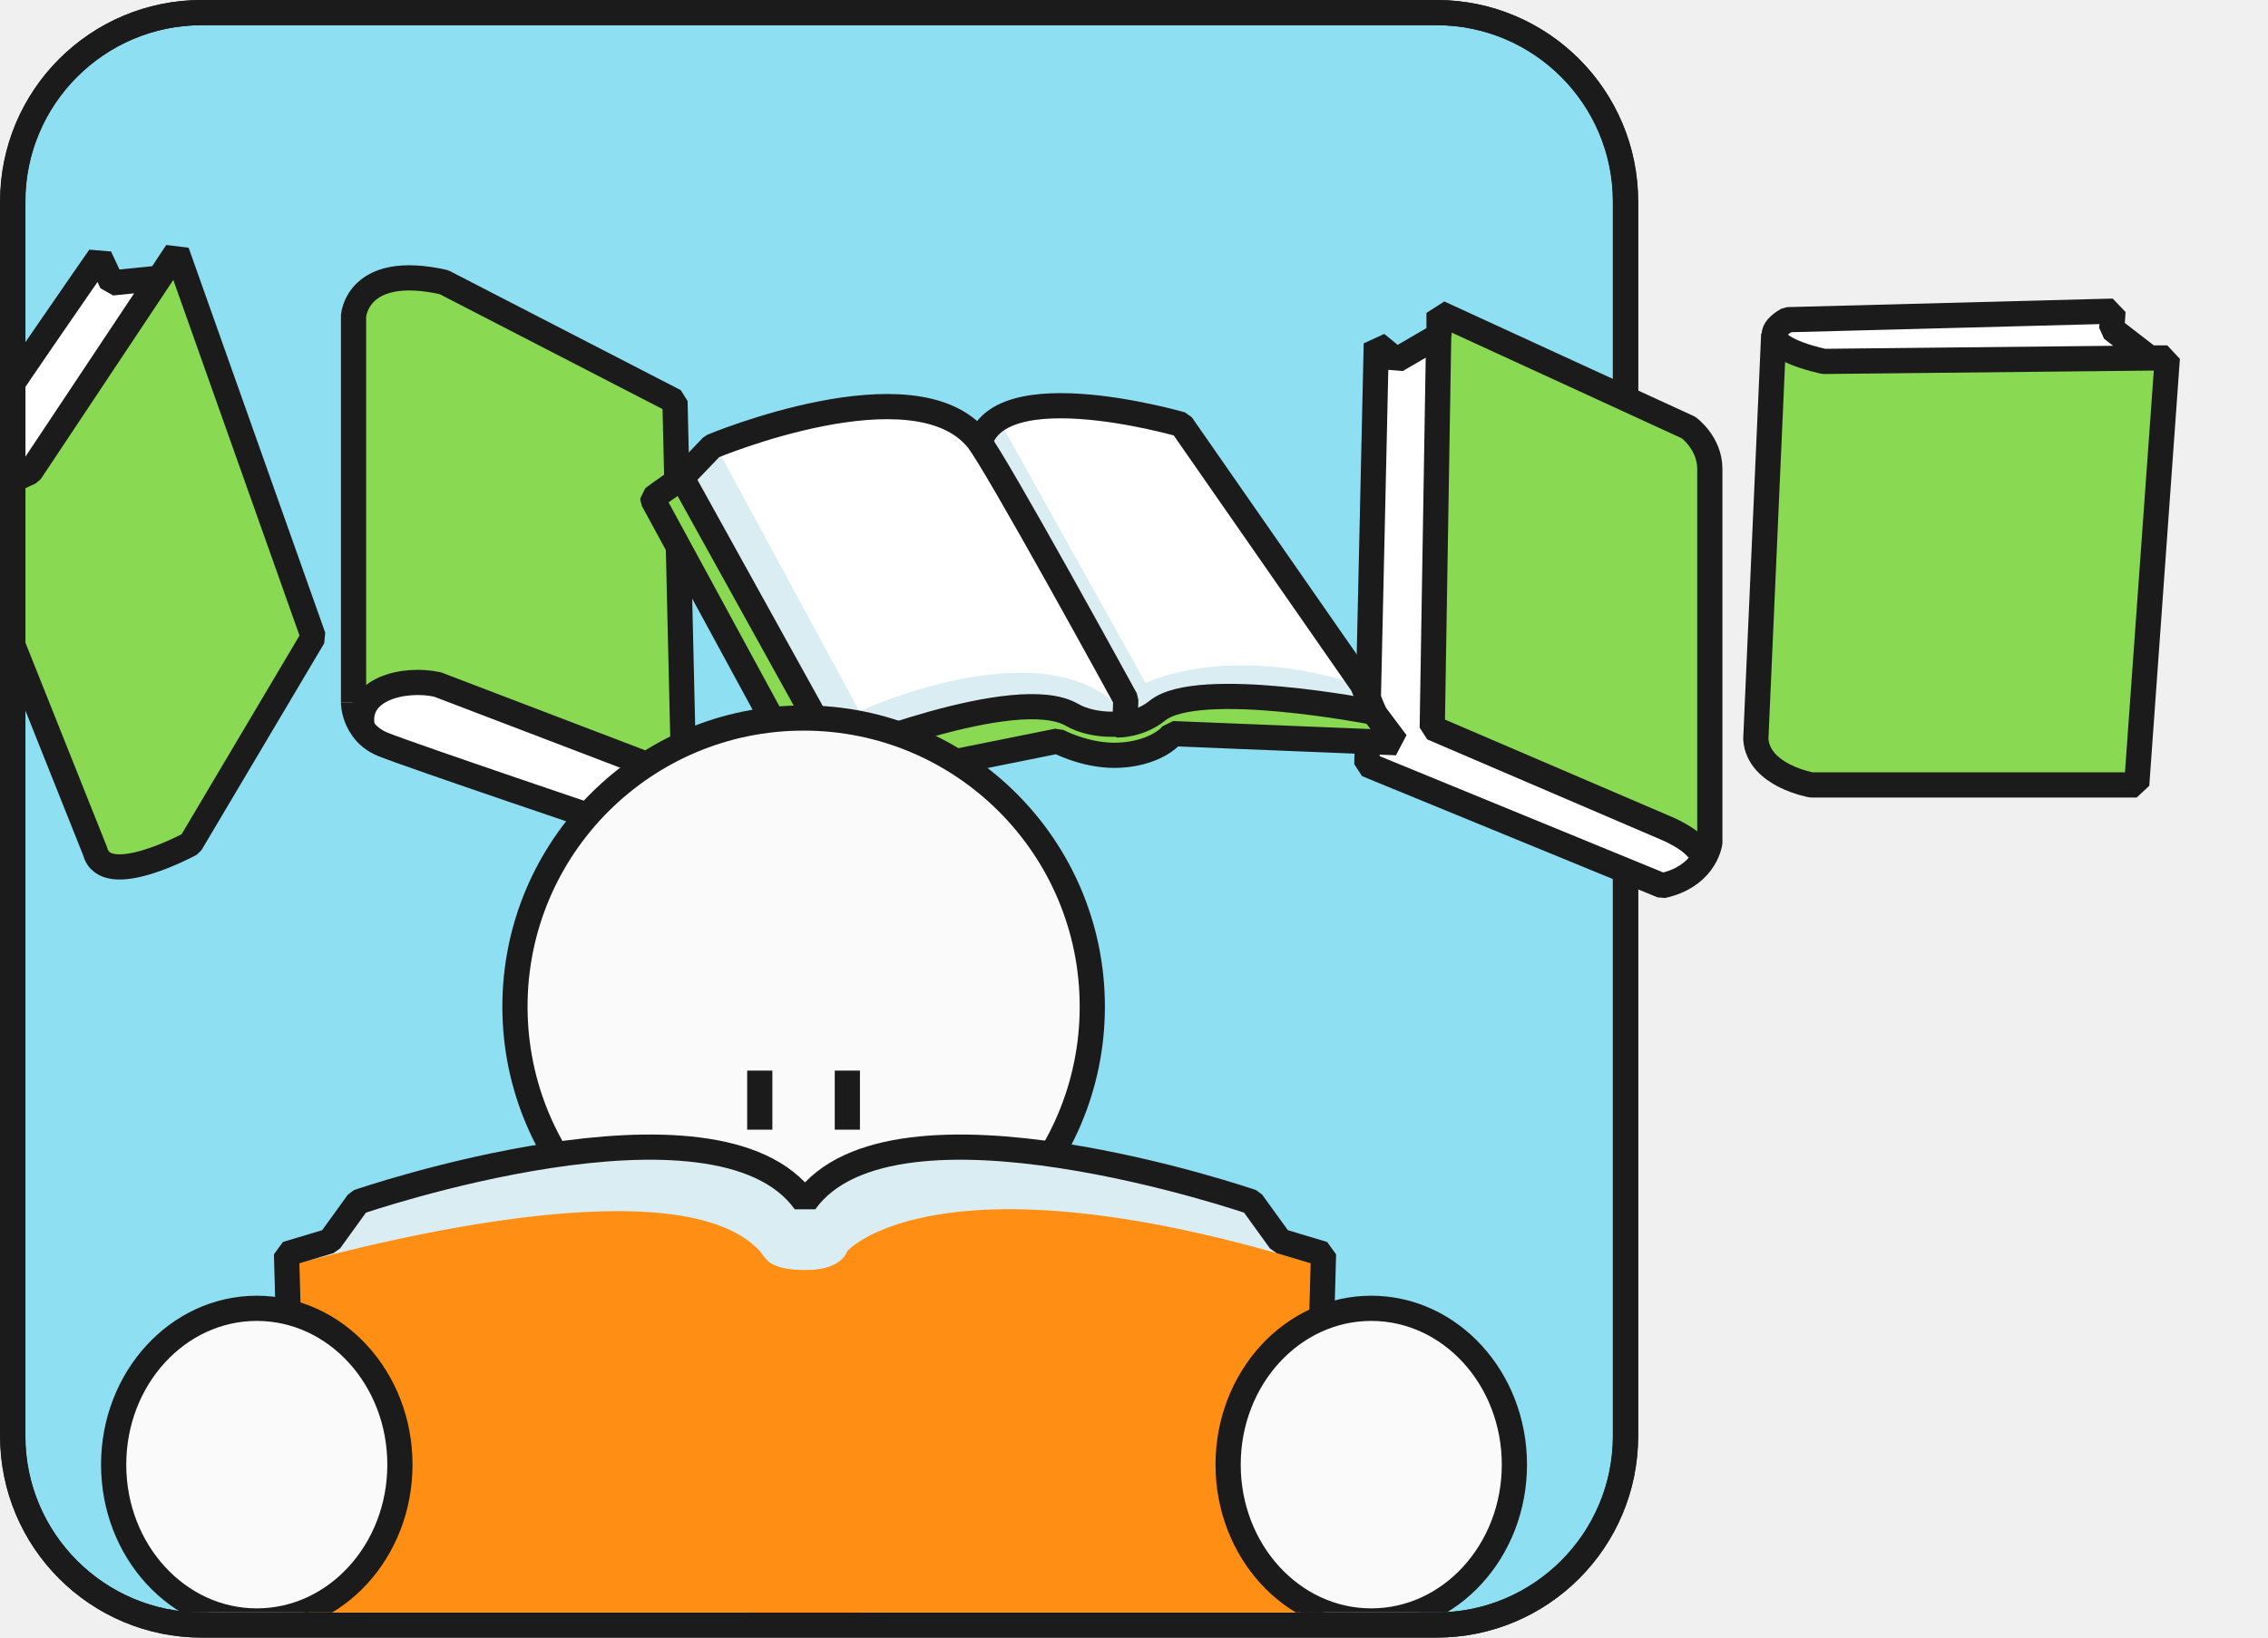
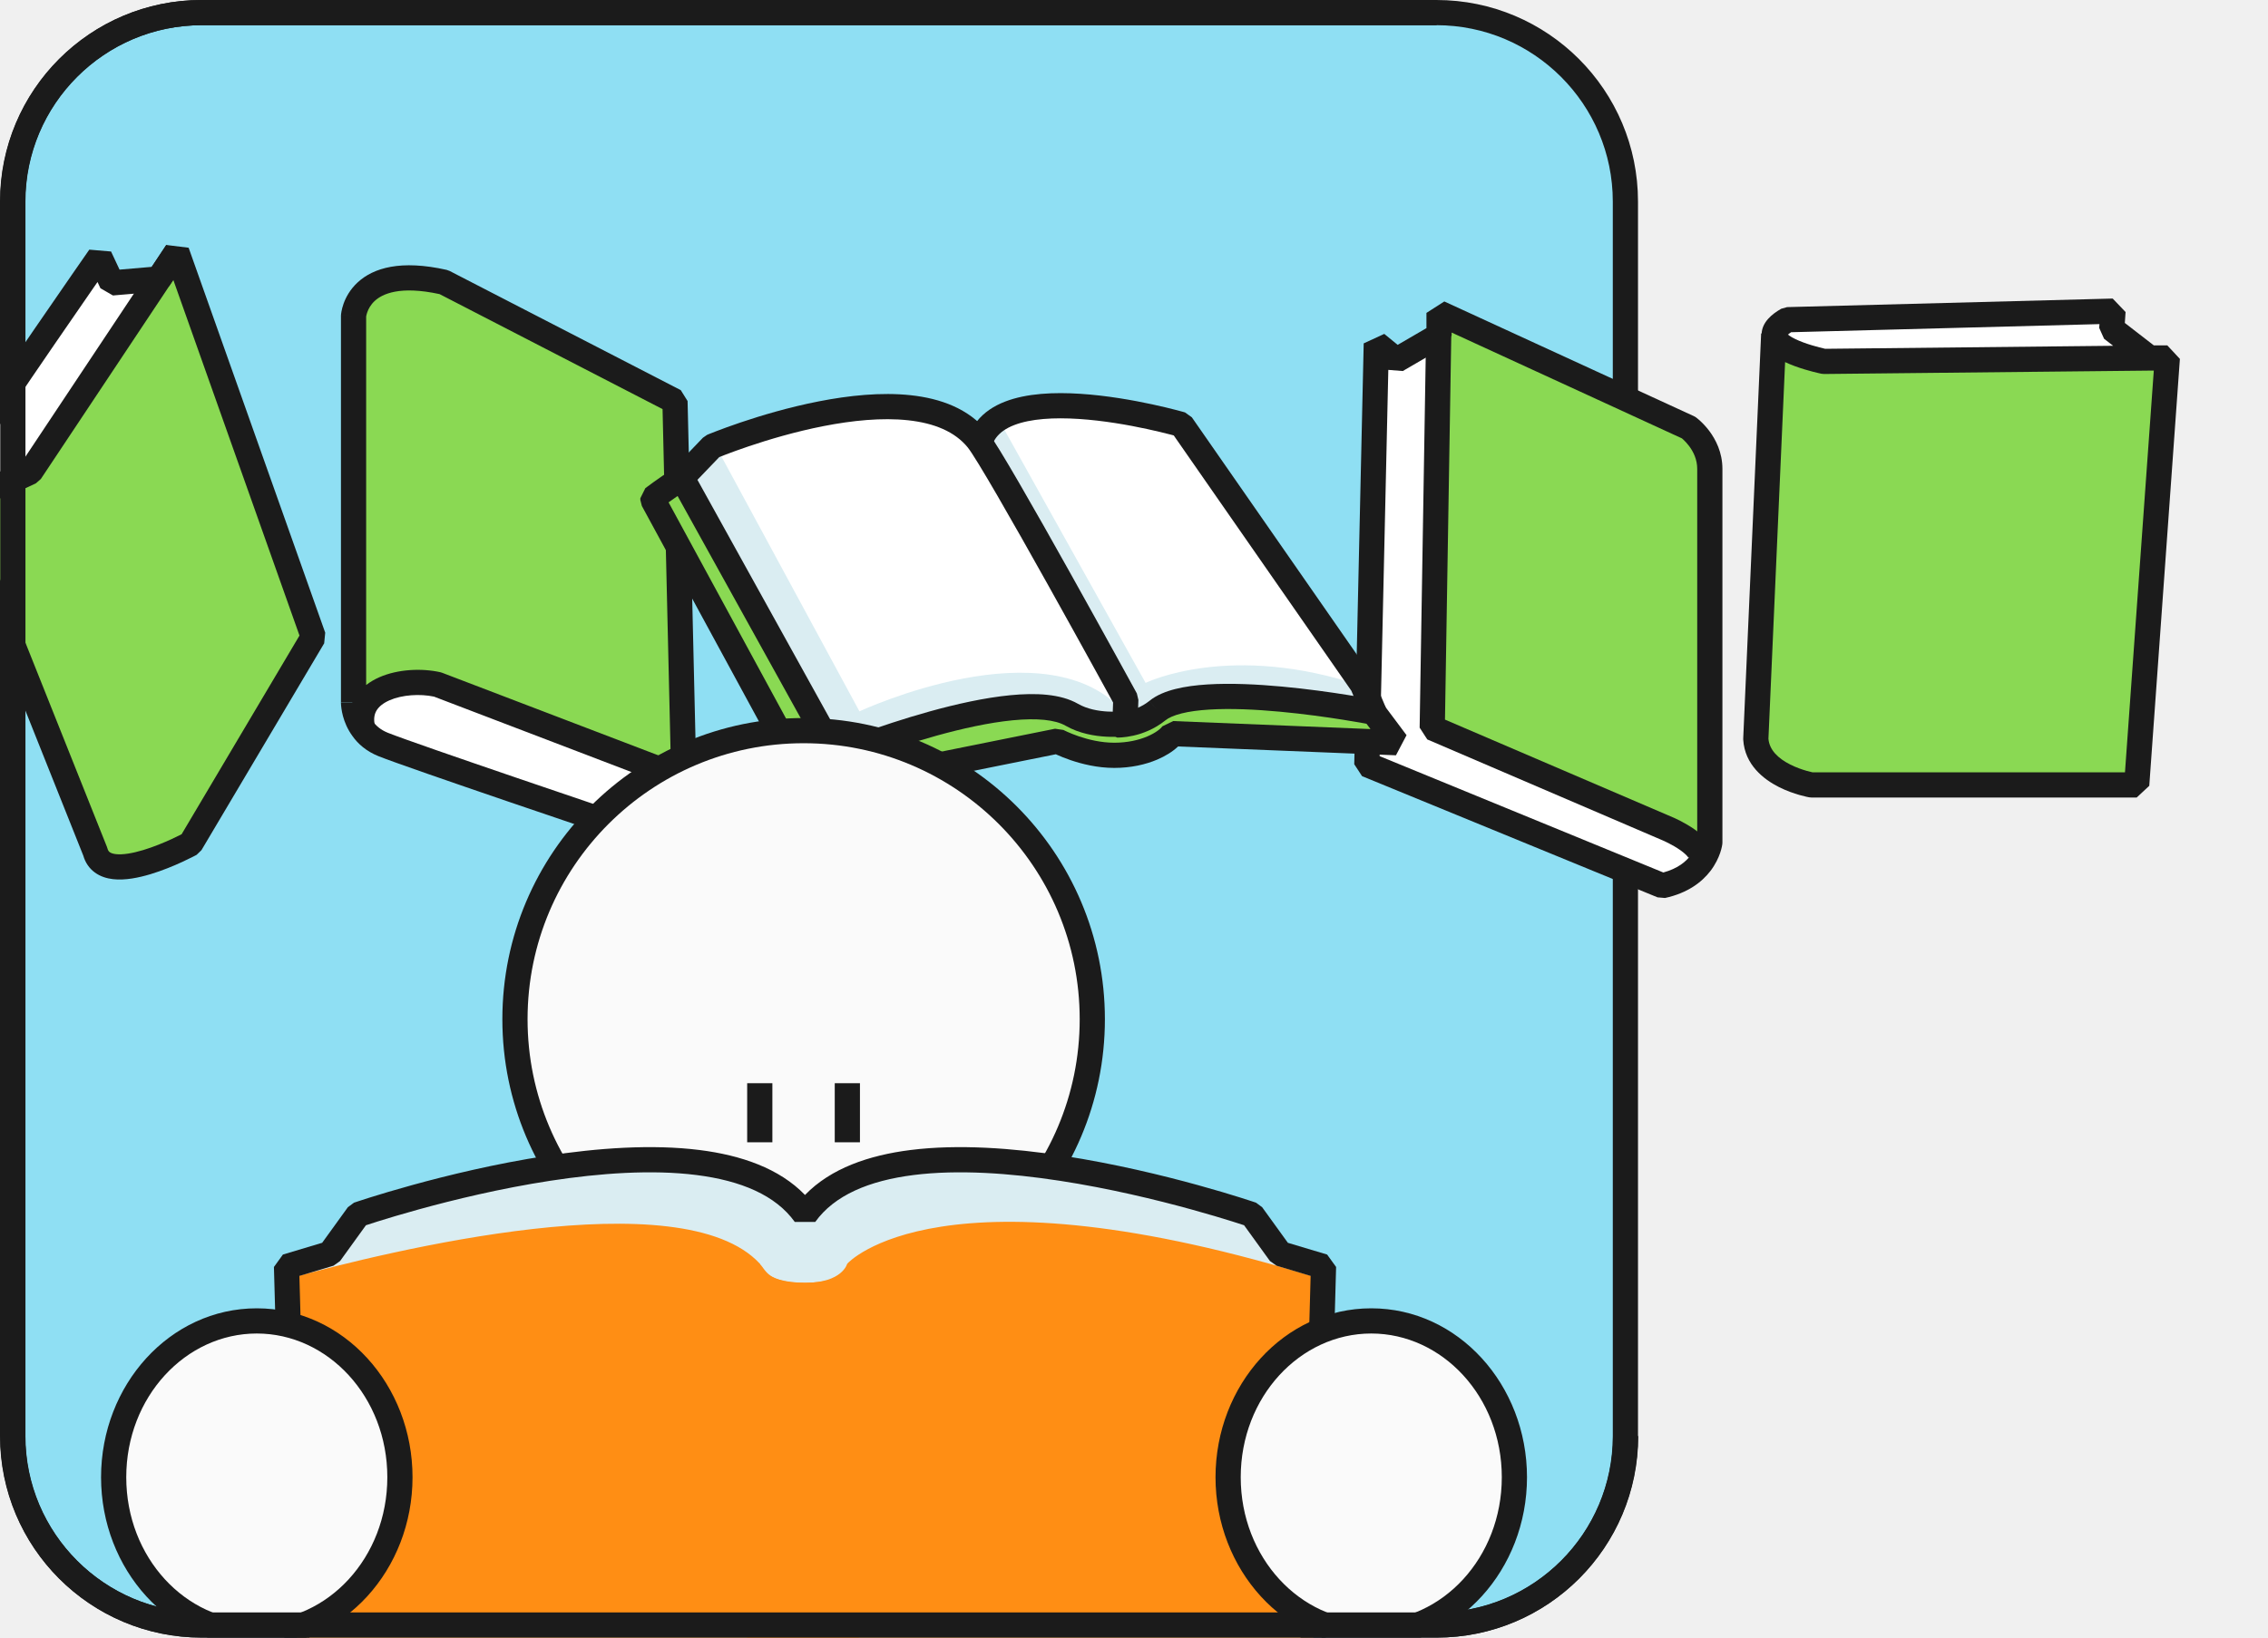
<svg xmlns="http://www.w3.org/2000/svg" width="180" height="130" viewBox="0 0 180 130" fill="none">
-   <path d="M114 1H16C7.716 1 1 7.716 1 16V114C1 122.284 7.716 129 16 129H114C122.284 129 129 122.284 129 114V16C129 7.716 122.284 1 114 1Z" fill="#8FDFF3" />
-   <path d="M114 2C121.72 2 128 8.28 128 16V114C128 121.72 121.72 128 114 128H16C8.28 128 2 121.72 2 114V16C2 8.28 8.28 2 16 2H114ZM114 0H16C7.16 0 0 7.16 0 16V114C0 122.84 7.16 130 16 130H114C122.84 130 130 122.84 130 114V16C130 7.16 122.84 0 114 0Z" fill="#1B1B1B" />
-   <g clip-path="url(#clip0_2329_13954)">
-     <path d="M14.028 20L24.869 50.56L15.129 66.98C15.129 66.98 8.368 70.67 7.558 67.6L-3.882 38.93C-3.072 40.18 2.408 37.47 2.408 37.47L12.608 22.14L14.028 20Z" fill="#8AD953" />
+   <g clip-path="url(#clip0_3204_224)">
+     <path d="M114 1H16C7.716 1 1 7.716 1 16V114C1 122.284 7.716 129 16 129H114C122.284 129 129 122.284 129 114V16C129 7.716 122.284 1 114 1Z" fill="#8FDFF3" />
+     <path d="M114 2C121.72 2 128 8.28 128 16V114C128 121.72 121.72 128 114 128H16C8.28 128 2 121.72 2 114V16C2 8.28 8.28 2 16 2H114ZM114 0H16C7.16 0 0 7.16 0 16V114C0 122.84 7.16 130 16 130H114C122.84 130 130 122.84 130 114V16C130 7.16 122.84 0 114 0Z" fill="#1B1B1B" />
+     <path d="M14.029 20L24.869 50.56L15.129 66.98C15.129 66.98 8.369 70.67 7.559 67.6L-3.881 38.93C-3.071 40.18 2.409 37.47 2.409 37.47L12.609 22.14L14.029 20Z" fill="#8AD953" />
    <path d="M12.608 22.14L2.408 37.47C2.408 37.47 -3.072 40.18 -3.882 38.93C-4.102 38.59 -3.972 37.96 -3.302 36.91C-0.032 31.78 7.908 20.39 7.908 20.39L8.878 22.46L12.539 22.09L12.608 22.14Z" fill="white" />
-     <path d="M-3.882 38.93L7.558 67.6C8.368 70.67 15.129 66.98 15.129 66.98L24.869 50.56L14.028 20L12.608 22.14L2.408 37.47C2.408 37.47 -3.072 40.18 -3.882 38.93C-4.102 38.59 -3.972 37.96 -3.302 36.91C-0.032 31.78 7.908 20.39 7.908 20.39L8.878 22.46L12.539 22.09" stroke="#1B1B1B" stroke-width="2" stroke-linejoin="bevel" />
-   </g>
-   <path d="M114.02 2C121.74 2 128.02 8.28 128.02 16V114C128.02 121.72 121.74 128 114.02 128H16.02C8.3 128 2.02 121.72 2.02 114V16C2.02 8.28 8.3 2 16.02 2H114.02ZM114.02 0H16.02C7.18 0 0.02 7.16 0.02 16V114C0.02 122.84 7.18 130 16.02 130H114.02C122.86 130 130.02 122.84 130.02 114V16C130.02 7.16 122.86 0 114.02 0Z" fill="#1B1B1B" />
-   <path d="M53.34 61.45L34.73 54.34C32.14 53.76 28.06 54.65 28.78 57.84C28.15 56.98 28.07 56.06 28.06 55.82V25.08C28.06 25.08 28.33 20.85 35.23 22.4L53.57 31.86L54.27 61.8L53.34 61.45Z" fill="#8AD953" />
-   <path d="M34.73 54.34L53.34 61.45L49 63.8V65.52C49 65.52 32.76 60.04 30.41 59.1C29.64 58.79 29.12 58.33 28.78 57.84C28.06 54.65 32.14 53.76 34.73 54.34Z" fill="white" />
-   <path d="M28.06 55.77V25.08C28.06 25.08 28.33 20.85 35.23 22.4L53.57 31.86L54.27 61.8L53.34 61.45L34.73 54.34C32.14 53.76 28.06 54.65 28.78 57.84" stroke="#1B1B1B" stroke-width="2" stroke-linejoin="bevel" />
-   <path d="M28.06 55.77V55.82C28.07 56.06 28.15 56.98 28.78 57.84C29.12 58.33 29.64 58.79 30.41 59.1C32.76 60.04 49 65.52 49 65.52V63.8L53.34 61.45L53.43 61.4" stroke="#1B1B1B" stroke-width="2" stroke-linejoin="bevel" />
-   <path d="M135.7 37.22V66.88C135.7 66.88 135.61 67.68 134.95 68.54L134.92 68.52C135.67 67.21 132.39 65.81 132.39 65.81L113.67 57.78L114.18 26.64L114.21 26.62V24.84L134.01 33.94C134.01 33.94 135.7 35.16 135.7 37.22Z" fill="#8AD953" />
-   <path d="M132.39 65.81C132.39 65.81 135.67 67.21 134.92 68.52L134.95 68.54C134.41 69.24 133.49 69.97 131.93 70.31L108.48 60.69L109.23 27.28L110.83 28.59L114.18 26.64L113.67 57.78L132.39 65.81Z" fill="white" />
-   <path d="M114.21 24.84V26.62L114.18 26.64L114.21 24.84Z" fill="white" />
-   <path d="M114.21 24.84L134.01 33.94C134.01 33.94 135.7 35.16 135.7 37.22V66.88C135.7 66.88 135.61 67.68 134.95 68.54C134.41 69.24 133.49 69.97 131.93 70.31L108.48 60.69L109.23 27.28L110.83 28.59L114.18 26.64L114.21 26.62V24.84Z" stroke="#1B1B1B" stroke-width="2" stroke-linejoin="bevel" />
-   <path d="M114.18 26.64L113.67 57.78L132.39 65.81C132.39 65.81 135.67 67.21 134.92 68.52" stroke="#1B1B1B" stroke-width="2" stroke-linejoin="bevel" />
-   <path d="M170.6 28.42H172.01L169.58 62.31H143.76C143.76 62.31 139.53 61.58 139.35 58.66L140.77 26.57H140.81C140.81 27.89 144.76 28.69 144.76 28.69L170.6 28.42Z" fill="#8AD953" />
-   <path d="M170.6 28.42L144.76 28.69C144.76 28.69 140.81 27.89 140.81 26.57C140.81 26.21 141.11 25.81 141.86 25.38L167.7 24.7L167.6 26.1L170.6 28.42Z" fill="white" />
-   <path d="M170.75 28.54L170.6 28.42L167.6 26.1L167.7 24.7L141.86 25.38C141.11 25.81 140.81 26.21 140.81 26.57C140.81 27.89 144.76 28.69 144.76 28.69L170.6 28.42H172.01L169.58 62.31H143.76C143.76 62.31 139.53 61.58 139.35 58.66L140.77 26.57V26.47" stroke="#1B1B1B" stroke-width="2" stroke-linejoin="bevel" />
-   <path d="M51.82 39.688L64.36 62.77L83.93 58.83C83.93 58.83 86.04 59.96 88.43 59.96C90.82 59.96 92.52 59 93.07 58.24L110.83 58.96L92.64 34.67C92.64 34.67 79.41 31.38 77.58 36.31C77.58 36.31 66.04 28.85 51.82 39.55V39.688Z" fill="#8AD953" stroke="#1B1B1B" stroke-width="2" stroke-linejoin="bevel" />
-   <path d="M77.6 36.31L88.68 57.55C88.68 57.55 90.38 57.6 91.86 56.41C95.09 53.8 109.06 56.55 109.06 56.55L108.13 54.35L93.77 33.7C93.77 33.7 77.6 28.99 77.6 36.31Z" fill="white" />
-   <path fill-rule="evenodd" clip-rule="evenodd" d="M79.234 33.257L90.92 54.21C90.92 54.21 97.674 50.891 108.192 54.496L109.06 56.55C109.06 56.55 95.09 53.8 91.86 56.41C90.38 57.6 88.68 57.55 88.68 57.55L77.6 36.31C77.6 34.869 78.227 33.894 79.234 33.257Z" fill="#DAEDF2" />
-   <path d="M77.6 36.31L88.68 57.55C88.68 57.55 90.38 57.6 91.86 56.41C95.09 53.8 109.06 56.55 109.06 56.55L108.13 54.35L93.77 33.7C93.77 33.7 77.6 28.99 77.6 36.31V36.31Z" stroke="#1B1B1B" stroke-width="2" stroke-linejoin="bevel" />
-   <path d="M89.28 57.44C89.28 57.44 86.89 57.79 85.06 56.74C80.65 54.2 66.37 60.04 66.37 60.04L54.12 37.93L56.51 35.44C56.51 35.44 72.57 28.7 77.59 34.9C79.04 36.68 89.35 55.53 89.35 55.53L89.28 57.45V57.44Z" fill="white" />
-   <path fill-rule="evenodd" clip-rule="evenodd" d="M85.06 56.74C86.89 57.79 89.28 57.44 89.28 57.44V57.45L89.309 56.651C83.232 49.452 68.21 56.47 68.21 56.47L56.769 35.335C56.6 35.402 56.51 35.44 56.51 35.44L54.12 37.93L66.37 60.04C66.37 60.04 80.65 54.2 85.06 56.74Z" fill="#DAEDF2" />
-   <path d="M89.28 57.44C89.28 57.44 86.89 57.79 85.06 56.74C80.65 54.2 66.37 60.04 66.37 60.04L54.12 37.93L56.51 35.44C56.51 35.44 72.57 28.7 77.59 34.9C79.04 36.68 89.35 55.53 89.35 55.53L89.28 57.45V57.44Z" stroke="#1B1B1B" stroke-width="2" stroke-linejoin="bevel" />
-   <g clip-path="url(#clip1_2329_13954)">
-     <path d="M63.78 102.82C76.433 102.82 86.69 92.563 86.69 79.91C86.69 67.257 76.433 57 63.78 57C51.127 57 40.87 67.257 40.87 79.91C40.87 92.563 51.127 102.82 63.78 102.82Z" fill="#FAFAFA" stroke="#1B1B1B" stroke-width="2" stroke-linejoin="bevel" />
-     <path d="M104.09 133.64L105.04 99.55L101.6 98.52L99.36 95.42C99.36 95.42 70.9 85.62 63.89 95.42C56.88 85.62 28.42 95.42 28.42 95.42L26.18 98.52L22.74 99.55L23.69 133.64" fill="#DAEDF2" />
-     <path fill-rule="evenodd" clip-rule="evenodd" d="M105.011 100.58L104.09 133.64H23.69L22.768 100.538C31.001 98.257 54.105 92.624 60.3 99.31C60.3 99.31 60.46 100.83 63.89 100.83C67.32 100.83 67.25 99.31 67.25 99.31C67.25 99.31 74.572 91.06 105.011 100.58Z" fill="#FF8E14" />
-     <path d="M60.3 99.31L59.29 100.14V138.84L68.16 136.87V100.3L67.24 99.32C67.24 99.32 66.86 100.84 63.88 100.84C60.9 100.84 60.83 99.86 60.29 99.32L60.3 99.31Z" fill="#FF8E14" />
-     <path d="M104.09 133.64L105.04 99.55L101.6 98.52L99.36 95.42C99.36 95.42 70.9 85.62 63.89 95.42C56.88 85.62 28.42 95.42 28.42 95.42L26.18 98.52L22.74 99.55L23.69 133.64" stroke="#1B1B1B" stroke-width="2" stroke-linejoin="bevel" />
-     <path d="M60.3 84.99V89.68" stroke="#1B1B1B" stroke-width="2" stroke-linejoin="bevel" />
-     <path d="M67.25 84.99V89.68" stroke="#1B1B1B" stroke-width="2" stroke-linejoin="bevel" />
-     <path d="M20.38 128.68C26.654 128.68 31.74 123.124 31.74 116.27C31.74 109.416 26.654 103.86 20.38 103.86C14.106 103.86 9.02 109.416 9.02 116.27C9.02 123.124 14.106 128.68 20.38 128.68Z" fill="#FAFAFA" stroke="#1B1B1B" stroke-width="2" stroke-linejoin="bevel" />
-     <path d="M108.83 128.68C115.104 128.68 120.19 123.124 120.19 116.27C120.19 109.416 115.104 103.86 108.83 103.86C102.556 103.86 97.47 109.416 97.47 116.27C97.47 123.124 102.556 128.68 108.83 128.68Z" fill="#FAFAFA" stroke="#1B1B1B" stroke-width="2" stroke-linejoin="bevel" />
+     <path fill-rule="evenodd" clip-rule="evenodd" d="M13.195 19.447L14.862 20.553L13.441 22.694L3.241 38.024L2.852 38.366L2.409 37.47C2.852 38.366 2.852 38.366 2.852 38.366L2.85 38.367L2.846 38.369L2.833 38.376L2.783 38.4C2.74 38.421 2.678 38.451 2.599 38.488C2.442 38.562 2.218 38.666 1.947 38.787C1.406 39.028 0.67 39.339 -0.099 39.611C-0.855 39.879 -1.697 40.13 -2.433 40.221C-2.798 40.267 -3.199 40.282 -3.575 40.207C-3.953 40.131 -4.42 39.938 -4.721 39.474L-3.042 38.386C-3.118 38.269 -3.207 38.24 -3.207 38.24C-3.207 38.24 -3.199 38.242 -3.182 38.246C-3.104 38.261 -2.943 38.27 -2.681 38.237C-2.161 38.172 -1.481 37.979 -0.767 37.726C-0.064 37.477 0.62 37.189 1.133 36.96C1.379 36.851 1.583 36.756 1.728 36.688L13.195 19.447Z" fill="#1B1B1B" />
+     <path fill-rule="evenodd" clip-rule="evenodd" d="M12.042 21.185L9.488 21.404L8.814 19.966L7.088 19.818L7.908 20.39C7.088 19.818 7.088 19.818 7.088 19.818L6.74 20.319C6.516 20.64 6.193 21.106 5.795 21.68C4.998 22.829 3.903 24.415 2.705 26.16C0.312 29.648 -2.499 33.791 -4.145 36.372M12.042 21.185L13.195 19.447L14.971 19.666L25.811 50.226L25.728 51.07L15.988 67.49L15.607 67.858L15.128 66.98C15.607 67.858 15.608 67.858 15.607 67.858L15.606 67.858L15.605 67.859L15.6 67.862L15.582 67.871L15.52 67.905C15.466 67.933 15.388 67.974 15.29 68.024C15.094 68.124 14.815 68.261 14.478 68.417C13.809 68.725 12.892 69.111 11.935 69.399C11.002 69.679 9.923 69.901 8.969 69.792C8.48 69.736 7.967 69.586 7.524 69.26C7.081 68.935 6.77 68.479 6.609 67.92L-4.783 39.369C-5.044 38.89 -5.008 38.362 -4.891 37.928C-4.765 37.455 -4.504 36.936 -4.145 36.372M14.413 66.226L23.769 50.453L13.755 22.221L13.441 22.693L12.694 23.136L8.964 23.456L7.973 22.884L7.739 22.386C7.644 22.522 7.544 22.667 7.438 22.819C6.644 23.966 5.55 25.549 4.354 27.292C1.959 30.782 -0.834 34.899 -2.458 37.447C-2.769 37.934 -2.909 38.255 -2.96 38.445C-2.968 38.475 -2.973 38.498 -2.976 38.516L-2.953 38.559L8.487 67.229L8.525 67.345C8.572 67.523 8.643 67.601 8.708 67.649C8.79 67.709 8.938 67.775 9.197 67.805C9.738 67.867 10.501 67.742 11.359 67.484C12.193 67.233 13.017 66.888 13.641 66.6C13.95 66.458 14.206 66.331 14.383 66.241C14.393 66.236 14.403 66.231 14.413 66.226ZM-3.042 38.387C-3.023 38.417 -3.009 38.444 -3 38.468L-3.042 38.387Z" fill="#1B1B1B" />
+     <path d="M53.34 61.45L34.73 54.34C32.14 53.76 28.06 54.65 28.78 57.84C28.15 56.98 28.07 56.06 28.06 55.82V25.08C28.06 25.08 28.33 20.85 35.23 22.4L53.57 31.86L54.27 61.8L53.34 61.45Z" fill="#8AD953" />
+     <path d="M34.73 54.34L53.34 61.45L49 63.8V65.52C49 65.52 32.76 60.04 30.41 59.1C29.64 58.79 29.12 58.33 28.78 57.84C28.06 54.65 32.14 53.76 34.73 54.34Z" fill="white" />
+     <path fill-rule="evenodd" clip-rule="evenodd" d="M29.06 25.134V54.38C29.385 54.126 29.744 53.922 30.113 53.76C31.593 53.112 33.483 53.036 34.949 53.364L35.087 53.406L53.236 60.34L52.584 32.477L34.887 23.348C31.71 22.66 30.332 23.34 29.738 23.892C29.416 24.191 29.244 24.522 29.152 24.78C29.106 24.909 29.081 25.015 29.068 25.083C29.064 25.104 29.062 25.121 29.06 25.134ZM27.968 55.77H27.06V25.08L27.062 25.016L28.06 25.08C27.062 25.016 27.062 25.015 27.062 25.015L27.062 25.013L27.063 25.009L27.063 25L27.065 24.978C27.067 24.96 27.069 24.939 27.072 24.914C27.078 24.864 27.087 24.798 27.102 24.719C27.131 24.562 27.181 24.35 27.268 24.107C27.442 23.62 27.769 22.991 28.377 22.426C29.636 21.257 31.815 20.608 35.449 21.424L35.688 21.511L54.029 30.971L54.57 31.837L55.27 61.777L53.918 62.736L52.988 62.386L52.983 62.384L34.444 55.301C33.33 55.067 31.921 55.152 30.915 55.592C30.412 55.812 30.078 56.091 29.893 56.39C29.724 56.666 29.626 57.047 29.756 57.62L27.805 58.06C27.615 57.221 27.677 56.446 27.968 55.77Z" fill="#1B1B1B" />
+     <path fill-rule="evenodd" clip-rule="evenodd" d="M27.06 55.82V55.77H29.06V55.796C29.07 55.979 29.142 56.642 29.587 57.249L29.602 57.27C29.831 57.601 30.196 57.936 30.783 58.172C31.929 58.63 36.54 60.223 40.91 61.716C43.086 62.46 45.188 63.174 46.747 63.702C47.219 63.862 47.641 64.005 48 64.126V63.8L48.524 62.921L52.859 60.573L52.944 60.526L53.916 62.274L53.816 62.329L50 64.396V65.52L48.68 66.468L49 65.52C48.68 66.468 48.681 66.468 48.68 66.468L47.977 66.23C47.529 66.078 46.885 65.861 46.105 65.596C44.545 65.068 42.441 64.353 40.263 63.609C35.927 62.127 31.244 60.511 30.039 60.029L30.037 60.028C29.089 59.646 28.416 59.065 27.966 58.421C27.174 57.333 27.075 56.188 27.061 55.862L27.06 55.82Z" fill="#1B1B1B" />
+     <path d="M135.7 37.22V66.88C135.7 66.88 135.61 67.68 134.95 68.54L134.92 68.52C135.67 67.21 132.39 65.81 132.39 65.81L113.67 57.78L114.18 26.64L114.21 26.62V24.84L134.01 33.94C134.01 33.94 135.7 35.16 135.7 37.22Z" fill="#8AD953" />
+     <path d="M132.39 65.81C132.39 65.81 135.67 67.21 134.92 68.52L134.95 68.54C134.41 69.24 133.49 69.97 131.93 70.31L108.48 60.69L109.23 27.28L110.83 28.59L114.18 26.64L113.67 57.78L132.39 65.81Z" fill="white" />
+     <path fill-rule="evenodd" clip-rule="evenodd" d="M113.21 24.84L114.628 23.931L134.428 33.032L134.595 33.129L134.01 33.94C134.595 33.129 134.595 33.129 134.595 33.129L134.597 33.13L134.598 33.131L134.602 33.134L134.61 33.14L134.635 33.159C134.655 33.174 134.681 33.194 134.712 33.219C134.773 33.269 134.856 33.339 134.953 33.429C135.146 33.607 135.4 33.868 135.655 34.207C136.16 34.88 136.7 35.907 136.7 37.22V66.88L136.694 66.992L135.7 66.88C136.694 66.992 136.694 66.992 136.694 66.992L136.693 66.995L136.693 66.998L136.692 67.005L136.69 67.023C136.688 67.037 136.686 67.054 136.682 67.073C136.676 67.113 136.667 67.164 136.654 67.226C136.628 67.349 136.586 67.515 136.519 67.711C136.385 68.101 136.151 68.617 135.743 69.149L135.742 69.151C135.059 70.036 133.935 70.897 132.143 71.287L131.55 71.235L108.1 61.615L107.48 60.668L108.23 27.258L109.863 26.506L110.927 27.377L113.21 26.048V24.84ZM134.7 66.798V37.22C134.7 36.474 134.395 35.86 134.055 35.408C133.887 35.184 133.719 35.011 133.595 34.897C133.551 34.856 133.513 34.823 133.484 34.799L115.21 26.4V26.62L114.765 27.452L114.735 27.472L114.683 27.504L111.333 29.454L110.196 29.364L110.184 29.353L109.495 60.026L132.009 69.262C133.151 68.953 133.79 68.406 134.157 67.931C134.409 67.602 134.55 67.289 134.626 67.064C134.664 66.953 134.686 66.865 134.697 66.811C134.698 66.807 134.699 66.802 134.7 66.798Z" fill="#1B1B1B" />
+     <path fill-rule="evenodd" clip-rule="evenodd" d="M112.67 57.764L113.18 26.624L115.18 26.657L114.681 57.126L132.783 64.891L132.784 64.891L132.788 64.893L132.798 64.897L132.832 64.912C132.86 64.925 132.9 64.942 132.95 64.965C133.048 65.011 133.185 65.077 133.347 65.159C133.667 65.323 134.098 65.564 134.514 65.858C134.913 66.14 135.377 66.527 135.683 67.005C136.01 67.516 136.221 68.26 135.788 69.017L134.052 68.023C134.015 68.088 134.035 68.144 134.034 68.144C134.034 68.144 134.027 68.127 133.999 68.083C133.901 67.93 133.686 67.722 133.359 67.49C133.048 67.27 132.706 67.079 132.434 66.939C132.3 66.87 132.187 66.816 132.109 66.78C132.07 66.762 132.04 66.749 132.021 66.74L132.001 66.731L131.997 66.73L131.996 66.729L113.276 58.699L112.67 57.764Z" fill="#1B1B1B" />
+     <path d="M170.6 28.42H172.01L169.58 62.31H143.76C143.76 62.31 139.53 61.58 139.35 58.66L140.77 26.57H140.81C140.81 27.89 144.76 28.69 144.76 28.69L170.6 28.42Z" fill="#8AD953" />
+     <path d="M170.6 28.42L144.76 28.69C144.76 28.69 140.81 27.89 140.81 26.57C140.81 26.21 141.11 25.81 141.86 25.38L167.7 24.7L167.6 26.1L170.6 28.42Z" fill="white" />
+     <path fill-rule="evenodd" clip-rule="evenodd" d="M141.834 24.38L167.674 23.7L168.697 24.771L168.636 25.637L170.942 27.42H172.01L173.007 28.491L170.577 62.382L169.58 63.31H143.76L143.59 63.295L143.76 62.31C143.59 63.295 143.59 63.295 143.59 63.295L143.587 63.295L143.582 63.294L143.567 63.291C143.556 63.289 143.54 63.286 143.521 63.282C143.482 63.275 143.428 63.264 143.362 63.249C143.229 63.22 143.043 63.175 142.822 63.112C142.382 62.986 141.784 62.783 141.17 62.472C139.989 61.873 138.475 60.724 138.352 58.721L138.351 58.616L139.77 26.548V26.47H139.813C139.864 25.574 140.604 24.947 141.363 24.512L141.834 24.38ZM141.675 28.745C141.931 28.866 142.192 28.972 142.438 29.063C142.974 29.261 143.503 29.412 143.893 29.513C144.089 29.563 144.253 29.602 144.369 29.628C144.428 29.642 144.474 29.652 144.507 29.659L144.545 29.667L144.556 29.669L144.56 29.67L144.561 29.67C144.561 29.67 144.561 29.67 144.76 28.69L144.561 29.67L144.77 29.69L170.605 29.42H170.936L168.649 61.31H143.856C143.839 61.306 143.818 61.302 143.794 61.297C143.695 61.275 143.549 61.239 143.371 61.189C143.012 61.086 142.541 60.925 142.075 60.688C141.113 60.2 140.429 59.539 140.352 58.646L141.675 28.745ZM167.711 27.45L166.988 26.891L166.603 26.029L166.624 25.729L142.153 26.373C142.04 26.447 141.959 26.511 141.901 26.563C141.928 26.586 141.962 26.611 142.003 26.64C142.269 26.828 142.669 27.016 143.132 27.187C143.583 27.354 144.042 27.485 144.393 27.576C144.567 27.621 144.711 27.655 144.811 27.678C144.829 27.682 144.846 27.686 144.861 27.689L167.711 27.45Z" fill="#1B1B1B" />
+     <path d="M51.82 39.688L64.36 62.77L83.93 58.83C83.93 58.83 86.04 59.96 88.43 59.96C90.82 59.96 92.52 59 93.07 58.24L110.83 58.96L92.64 34.67C92.64 34.67 79.41 31.38 77.58 36.31C77.58 36.31 66.04 28.85 51.82 39.55V39.688Z" fill="#8AD953" />
+     <path fill-rule="evenodd" clip-rule="evenodd" d="M92.881 33.7C92.881 33.7 92.881 33.7 92.64 34.67L92.881 33.7L93.441 34.071L111.631 58.361L110.79 59.959L93.499 59.258C93.073 59.663 92.493 60.026 91.829 60.306C90.913 60.694 89.758 60.96 88.43 60.96C87.087 60.96 85.847 60.645 84.96 60.341C84.513 60.188 84.145 60.035 83.886 59.918C83.855 59.904 83.824 59.89 83.796 59.877L64.557 63.75L63.481 63.247L50.941 40.165L50.82 39.688V39.55L51.219 38.751C58.545 33.238 65.244 32.369 70.145 32.924C72.584 33.2 74.56 33.826 75.933 34.386C76.434 34.59 76.856 34.787 77.191 34.955C77.967 33.919 79.191 33.331 80.456 33.005C82.101 32.583 84.046 32.538 85.855 32.643C87.677 32.749 89.431 33.014 90.724 33.249C91.372 33.367 91.907 33.479 92.283 33.562C92.471 33.603 92.618 33.637 92.72 33.661C92.771 33.673 92.81 33.682 92.837 33.689L92.869 33.697L92.877 33.699L92.88 33.699L92.881 33.7ZM77.037 37.15L77.037 37.15L77.02 37.139C77.004 37.129 76.976 37.112 76.938 37.09C76.862 37.045 76.744 36.977 76.586 36.893C76.27 36.724 75.794 36.489 75.177 36.237C73.941 35.733 72.144 35.163 69.92 34.911C65.634 34.426 59.697 35.116 53.062 39.878L64.886 61.644L83.733 57.85L84.402 57.948C84.402 57.948 84.402 57.948 84.402 57.948L84.402 57.949L84.413 57.954C84.424 57.96 84.443 57.97 84.469 57.983C84.522 58.008 84.602 58.047 84.708 58.095C84.919 58.19 85.228 58.319 85.607 58.449C86.373 58.711 87.383 58.96 88.43 58.96C89.492 58.96 90.382 58.747 91.051 58.464C91.743 58.171 92.128 57.836 92.26 57.654L93.111 57.241L108.769 57.876L92.058 35.561C91.997 35.547 91.929 35.532 91.853 35.515C91.498 35.437 90.986 35.33 90.365 35.217C89.12 34.99 87.452 34.74 85.738 34.64C84.01 34.539 82.305 34.595 80.954 34.943C79.588 35.294 78.808 35.877 78.518 36.658L77.038 37.149C77.038 37.15 77.038 37.15 77.038 37.15L77.037 37.15Z" fill="#1B1B1B" />
+     <path d="M77.6 36.31L88.68 57.55C88.68 57.55 90.38 57.6 91.86 56.41C95.09 53.8 109.06 56.55 109.06 56.55L108.13 54.35L93.77 33.7C93.77 33.7 77.6 28.99 77.6 36.31Z" fill="white" />
+     <path fill-rule="evenodd" clip-rule="evenodd" d="M79.234 33.257L90.92 54.21C90.92 54.21 97.674 50.891 108.192 54.496L109.06 56.55C109.06 56.55 95.09 53.8 91.86 56.41C90.38 57.6 88.68 57.55 88.68 57.55L77.6 36.31C77.6 34.869 78.227 33.894 79.234 33.257Z" fill="#DAEDF2" />
+     <path fill-rule="evenodd" clip-rule="evenodd" d="M94.049 32.74C94.049 32.74 94.05 32.74 93.77 33.7L94.049 32.74L94.591 33.129L108.951 53.779L109.051 53.961L109.981 56.161L108.867 57.531L108.865 57.531L108.858 57.529L108.83 57.524L108.716 57.502C108.616 57.483 108.467 57.456 108.276 57.421C107.893 57.352 107.342 57.256 106.669 57.149C105.323 56.934 103.498 56.675 101.579 56.497C99.653 56.318 97.662 56.224 95.972 56.329C95.127 56.381 94.382 56.482 93.771 56.636C93.149 56.793 92.734 56.989 92.489 57.188L92.487 57.189C91.596 57.906 90.647 58.243 89.933 58.402C89.574 58.482 89.267 58.519 89.045 58.536C88.933 58.545 88.842 58.548 88.775 58.55C88.742 58.55 88.715 58.55 88.694 58.55L88.667 58.55L88.658 58.55L88.654 58.55L88.652 58.55C88.652 58.55 88.651 58.55 88.68 57.55L88.651 58.55L87.793 58.013L76.713 36.773L77.6 36.31H76.6C76.6 35.199 76.912 34.25 77.504 33.484C78.087 32.73 78.889 32.221 79.765 31.882C81.489 31.213 83.688 31.128 85.75 31.262C87.839 31.398 89.913 31.768 91.454 32.101C92.228 32.268 92.873 32.426 93.326 32.544C93.552 32.602 93.731 32.651 93.855 32.685C93.916 32.702 93.964 32.715 93.997 32.725L94.035 32.736L94.045 32.739L94.049 32.74ZM78.607 36.078L89.259 56.497C89.333 56.484 89.413 56.469 89.497 56.45C90.003 56.337 90.644 56.104 91.233 55.631L91.86 56.41L91.231 55.632C91.794 55.178 92.522 54.889 93.281 54.697C94.053 54.502 94.929 54.39 95.848 54.333C97.686 54.219 99.793 54.323 101.764 54.505C103.74 54.689 105.61 54.954 106.984 55.174C107.137 55.198 107.283 55.222 107.423 55.245L107.25 54.835L93.155 34.567C93.062 34.542 92.952 34.513 92.825 34.48C92.393 34.368 91.775 34.216 91.032 34.056C89.542 33.734 87.574 33.385 85.62 33.258C83.639 33.129 81.796 33.239 80.488 33.746C79.848 33.995 79.387 34.319 79.086 34.708C78.826 35.044 78.644 35.48 78.607 36.078Z" fill="#1B1B1B" />
+     <path d="M89.28 57.44C89.28 57.44 86.89 57.79 85.06 56.74C80.65 54.2 66.37 60.04 66.37 60.04L54.12 37.93L56.51 35.44C56.51 35.44 72.57 28.7 77.59 34.9C79.04 36.68 89.35 55.53 89.35 55.53L89.28 57.45V57.44Z" fill="white" />
+     <path fill-rule="evenodd" clip-rule="evenodd" d="M85.06 56.74C86.89 57.79 89.28 57.44 89.28 57.44V57.45L89.309 56.651C83.232 49.452 68.21 56.47 68.21 56.47L56.769 35.335C56.6 35.402 56.51 35.44 56.51 35.44L54.12 37.93L66.37 60.04C66.37 60.04 80.65 54.2 85.06 56.74Z" fill="#DAEDF2" />
+     <path fill-rule="evenodd" clip-rule="evenodd" d="M57.084 36.286L55.352 38.09L66.82 58.789C67.209 58.639 67.723 58.446 68.331 58.227C69.754 57.713 71.702 57.054 73.794 56.474C75.88 55.895 78.142 55.387 80.183 55.189C82.168 54.996 84.165 55.071 85.558 55.873C86.281 56.288 87.159 56.446 87.909 56.485C88.053 56.493 88.189 56.496 88.314 56.496L88.341 55.769L88.028 55.198C87.743 54.679 87.335 53.937 86.841 53.04C85.852 51.246 84.519 48.836 83.141 46.37C81.763 43.904 80.341 41.387 79.174 39.376C78.591 38.37 78.074 37.496 77.659 36.82C77.231 36.122 76.946 35.693 76.815 35.532L76.813 35.529C75.79 34.266 74.146 33.588 72.071 33.363C70.001 33.138 67.634 33.381 65.36 33.826C63.096 34.27 60.976 34.905 59.418 35.431C58.64 35.694 58.006 35.928 57.568 36.096C57.361 36.176 57.198 36.24 57.084 36.286ZM89.35 55.53L90.227 55.05L90.349 55.566L90.279 57.486L89.284 57.468C89.425 58.429 89.425 58.429 89.424 58.43L89.422 58.43L89.419 58.43L89.409 58.432L89.38 58.435C89.356 58.439 89.323 58.443 89.282 58.447C89.2 58.456 89.085 58.467 88.943 58.476C88.659 58.495 88.263 58.507 87.803 58.482C86.901 58.435 85.669 58.242 84.562 57.607L84.561 57.607C83.75 57.139 82.308 56.992 80.376 57.179C78.499 57.362 76.363 57.837 74.329 58.401C72.3 58.964 70.402 59.605 69.01 60.108C68.314 60.359 67.746 60.574 67.354 60.726C67.157 60.803 67.005 60.863 66.902 60.904C66.851 60.924 66.812 60.94 66.786 60.95L66.757 60.962L66.749 60.965L65.495 60.525L53.245 38.415L53.399 37.238L55.789 34.748L56.123 34.518L56.51 35.44C56.123 34.518 56.123 34.518 56.123 34.518L56.128 34.516L56.138 34.512L56.176 34.496C56.209 34.483 56.256 34.463 56.318 34.438C56.442 34.388 56.622 34.317 56.852 34.229C57.312 34.053 57.971 33.809 58.778 33.536C60.388 32.992 62.597 32.33 64.975 31.864C67.344 31.399 69.933 31.119 72.286 31.375C74.634 31.629 76.88 32.434 78.367 34.271C78.598 34.555 78.952 35.103 79.364 35.775C79.791 36.471 80.317 37.361 80.904 38.373C82.079 40.397 83.507 42.925 84.887 45.395C86.267 47.864 87.603 50.278 88.592 52.074C89.087 52.972 89.496 53.716 89.781 54.236C89.923 54.495 90.035 54.699 90.111 54.837L90.227 55.05C90.228 55.05 90.227 55.05 89.35 55.53Z" fill="#1B1B1B" />
+     <path d="M63.78 103.82C76.433 103.82 86.69 93.563 86.69 80.91C86.69 68.257 76.433 58 63.78 58C51.127 58 40.87 68.257 40.87 80.91C40.87 93.563 51.127 103.82 63.78 103.82Z" fill="#FAFAFA" />
+     <path fill-rule="evenodd" clip-rule="evenodd" d="M63.78 59C51.679 59 41.87 68.809 41.87 80.91C41.87 93.011 51.679 102.82 63.78 102.82C75.881 102.82 85.69 93.011 85.69 80.91C85.69 68.809 75.881 59 63.78 59ZM39.87 80.91C39.87 67.705 50.575 57 63.78 57C76.985 57 87.69 67.705 87.69 80.91C87.69 94.115 76.985 104.82 63.78 104.82C50.575 104.82 39.87 94.115 39.87 80.91Z" fill="#1B1B1B" />
+     <path d="M104.09 134.64L105.04 100.55L101.6 99.52L99.36 96.42C99.36 96.42 70.9 86.62 63.89 96.42C56.88 86.62 28.42 96.42 28.42 96.42L26.18 99.52L22.74 100.55L23.69 134.64" fill="#DAEDF2" />
+     <path fill-rule="evenodd" clip-rule="evenodd" d="M105.011 101.58L104.09 134.64H23.69L22.767 101.538C31.001 99.257 54.105 93.624 60.3 100.31C60.3 100.31 60.46 101.83 63.89 101.83C67.32 101.83 67.25 100.31 67.25 100.31C67.25 100.31 74.572 92.061 105.011 101.58Z" fill="#FF8E14" />
+     <path d="M60.3 100.31L59.29 101.14V139.84L68.16 137.87V101.3L67.24 100.32C67.24 100.32 66.86 101.84 63.88 101.84C60.9 101.84 60.83 100.86 60.29 100.32L60.3 100.31Z" fill="#FF8E14" />
+     <path fill-rule="evenodd" clip-rule="evenodd" d="M63.89 94.862C61.846 92.744 58.807 91.707 55.515 91.293C51.73 90.817 47.411 91.138 43.375 91.757C39.328 92.377 35.511 93.306 32.711 94.078C31.309 94.464 30.158 94.812 29.357 95.064C28.956 95.19 28.642 95.292 28.428 95.363C28.321 95.398 28.238 95.426 28.182 95.445L28.118 95.466L28.101 95.472L28.095 95.474C28.095 95.474 28.094 95.475 28.42 96.42L28.095 95.474L27.609 95.834L25.568 98.659L22.453 99.592L21.74 100.578L22.69 134.668L24.69 134.612L23.761 101.288L26.467 100.478L26.991 100.106L29.042 97.266C29.047 97.265 29.051 97.263 29.055 97.262C29.261 97.194 29.565 97.095 29.956 96.972C30.739 96.726 31.866 96.385 33.242 96.006C35.997 95.247 39.733 94.338 43.678 93.734C47.633 93.127 51.743 92.835 55.266 93.278C58.811 93.724 61.564 94.887 63.077 97.002H64.703C66.216 94.887 68.969 93.724 72.514 93.278C76.036 92.835 80.147 93.127 84.102 93.734C88.047 94.338 91.783 95.247 94.538 96.006C95.914 96.385 97.041 96.726 97.824 96.972C98.215 97.095 98.519 97.194 98.725 97.262C98.729 97.263 98.734 97.265 98.737 97.266L100.789 100.106L101.313 100.478L104.019 101.288L103.09 134.612L105.09 134.668L106.04 100.578L105.327 99.592L102.212 98.659L100.171 95.834L99.686 95.475L99.36 96.42C99.686 95.475 99.686 95.475 99.686 95.475L99.683 95.474L99.662 95.466L99.598 95.445C99.542 95.426 99.459 95.398 99.352 95.363C99.138 95.292 98.824 95.19 98.423 95.064C97.622 94.812 96.471 94.464 95.069 94.078C92.268 93.306 88.452 92.377 84.405 91.757C80.369 91.138 76.05 90.817 72.265 91.293C68.973 91.707 65.933 92.744 63.89 94.862Z" fill="#1B1B1B" />
+     <path fill-rule="evenodd" clip-rule="evenodd" d="M59.3 90.68V85.99H61.3V90.68H59.3Z" fill="#1B1B1B" />
+     <path fill-rule="evenodd" clip-rule="evenodd" d="M66.25 90.68V85.99H68.25V90.68H66.25Z" fill="#1B1B1B" />
+     <path d="M20.38 129.68C26.654 129.68 31.74 124.124 31.74 117.27C31.74 110.416 26.654 104.86 20.38 104.86C14.106 104.86 9.02 110.416 9.02 117.27C9.02 124.124 14.106 129.68 20.38 129.68Z" fill="#FAFAFA" />
+     <path fill-rule="evenodd" clip-rule="evenodd" d="M20.38 105.86C14.74 105.86 10.02 110.883 10.02 117.27C10.02 123.656 14.74 128.68 20.38 128.68C26.02 128.68 30.74 123.656 30.74 117.27C30.74 110.883 26.02 105.86 20.38 105.86ZM8.02 117.27C8.02 109.949 13.472 103.86 20.38 103.86C27.288 103.86 32.74 109.949 32.74 117.27C32.74 124.591 27.288 130.68 20.38 130.68C13.472 130.68 8.02 124.591 8.02 117.27Z" fill="#1B1B1B" />
+     <path d="M108.83 129.68C115.104 129.68 120.19 124.124 120.19 117.27C120.19 110.416 115.104 104.86 108.83 104.86C102.556 104.86 97.47 110.416 97.47 117.27C97.47 124.124 102.556 129.68 108.83 129.68Z" fill="#FAFAFA" />
+     <path fill-rule="evenodd" clip-rule="evenodd" d="M108.83 105.86C103.19 105.86 98.47 110.883 98.47 117.27C98.47 123.656 103.19 128.68 108.83 128.68C114.47 128.68 119.19 123.656 119.19 117.27C119.19 110.883 114.47 105.86 108.83 105.86ZM96.47 117.27C96.47 109.949 101.922 103.86 108.83 103.86C115.738 103.86 121.19 109.949 121.19 117.27C121.19 124.591 115.738 130.68 108.83 130.68C101.922 130.68 96.47 124.591 96.47 117.27Z" fill="#1B1B1B" />
+     <path d="M114.02 128C121.74 128 128.02 121.72 128.02 114H130.02C130.02 122.84 122.86 130 114.02 130H16.02C7.18 130 0.02 122.84 0.02 114V16C0.02 7.16 7.18 0 16.02 0H114.02V2H16.02C8.3 2 2.02 8.28 2.02 16V114C2.02 121.72 8.3 128 16.02 128H114.02Z" fill="#1B1B1B" />
  </g>
  <defs>
-     <clipPath id="clip0_2329_13954">
-       <rect width="25" height="53" fill="white" transform="translate(1.02002 17)" />
-     </clipPath>
-     <clipPath id="clip1_2329_13954">
-       <rect width="114" height="74" fill="white" transform="translate(8.02002 54)" />
+     <clipPath id="clip0_3204_224">
+       <rect width="180" height="130" fill="white" />
    </clipPath>
  </defs>
</svg>
